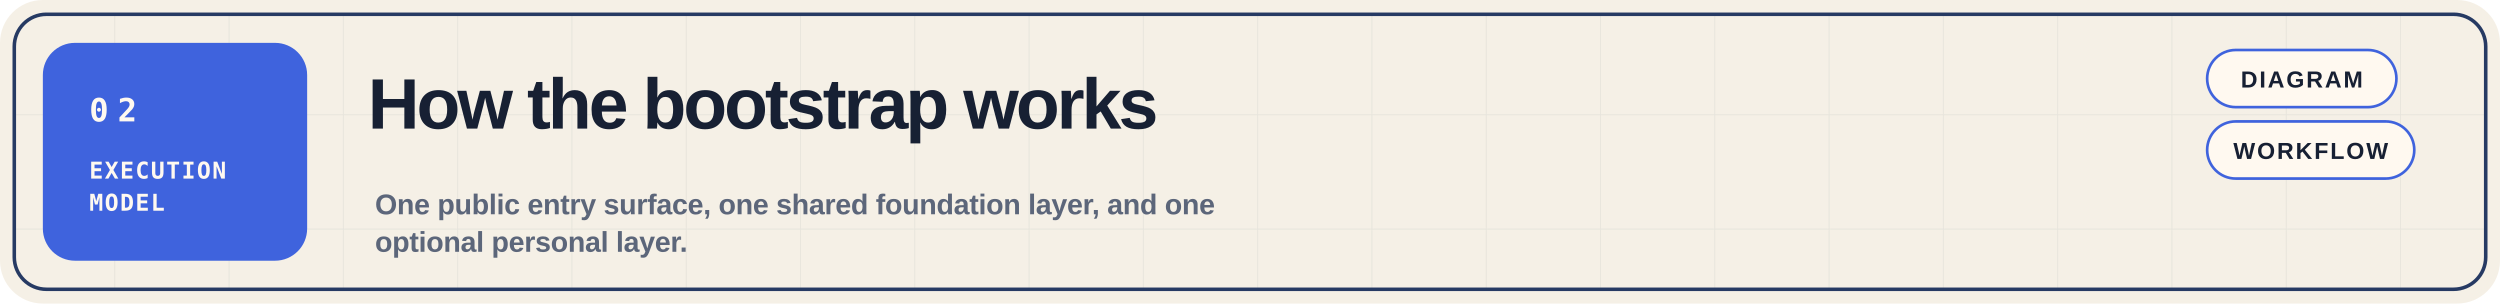
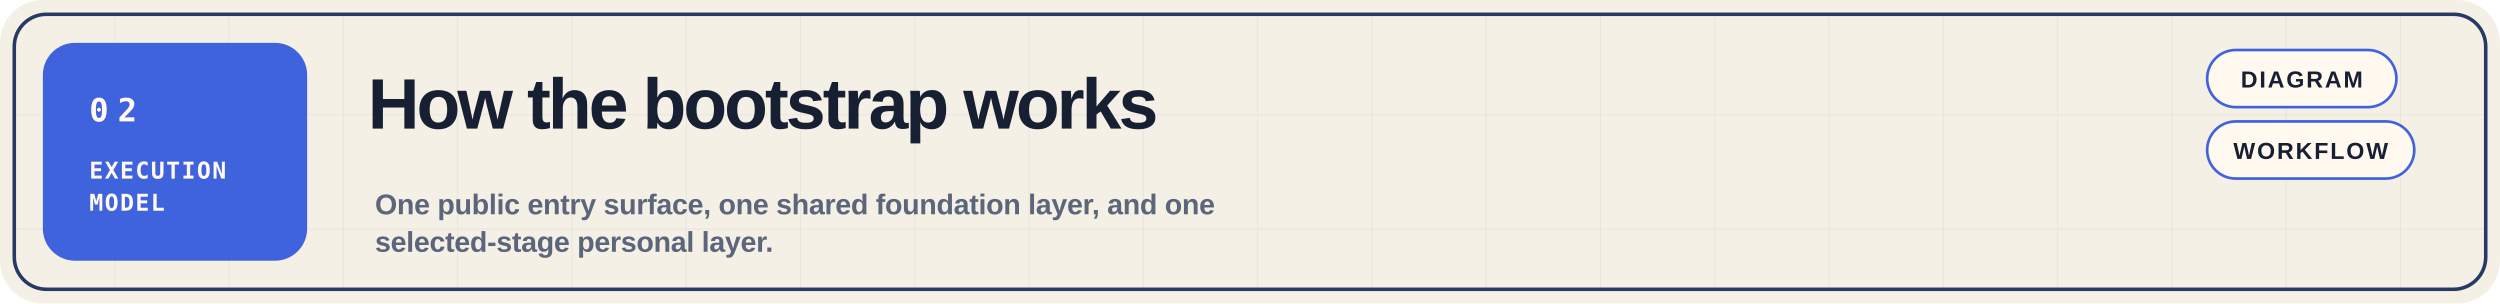
<svg xmlns="http://www.w3.org/2000/svg" width="1400" height="170" viewBox="0 0 1400 170" fill="none" role="img" aria-label="How the bootstrap works">
  <defs>
    <pattern id="grid-root-bootstrap-overview-svg" width="64" height="64" patternUnits="userSpaceOnUse">
      <path d="M 64 0 L 0 0 0 64" fill="none" stroke="#263A63" stroke-opacity="0.07" stroke-width="1" />
    </pattern>
  </defs>
  <rect width="1400" height="170" rx="24" fill="#F5F0E6" />
  <rect x="8" y="8" width="1384" height="154" rx="18" fill="url(#grid-root-bootstrap-overview-svg)" stroke="#263A63" stroke-width="2" />
  <rect x="24" y="24" width="148" height="122" rx="18" fill="#3F63DD" />
  <text x="50" y="68" fill="#FFF9F0" font-size="18" font-weight="700" letter-spacing="0.28em" font-family="IBM Plex Mono, SFMono-Regular, Menlo, Consolas, monospace">02</text>
  <text x="50" y="100" fill="#FFF9F0" font-size="13" font-weight="700" letter-spacing="0.06em" font-family="IBM Plex Mono, SFMono-Regular, Menlo, Consolas, monospace">EXECUTION</text>
  <text x="50" y="118" fill="#FFF9F0" font-size="13" font-weight="700" letter-spacing="0.06em" font-family="IBM Plex Mono, SFMono-Regular, Menlo, Consolas, monospace">MODEL</text>
  <text x="206" y="72" fill="#172033" font-size="40" font-weight="760" letter-spacing="-0.04em" font-family="IBM Plex Sans, Avenir Next, Segoe UI, Helvetica Neue, Arial, sans-serif">How the bootstrap works</text>
  <text x="210" y="120" fill="#5C667A" font-size="16" font-weight="600" letter-spacing="-0.01em" font-family="IBM Plex Sans, Avenir Next, Segoe UI, Helvetica Neue, Arial, sans-serif">One public entry surface, one shared foundation layer, and one</text>
-   <text x="210" y="141" fill="#5C667A" font-size="16" font-weight="600" letter-spacing="-0.01em" font-family="IBM Plex Sans, Avenir Next, Segoe UI, Helvetica Neue, Arial, sans-serif">optional personal layer.</text>
+   <text x="210" y="141" fill="#5C667A" font-size="16" font-weight="600" letter-spacing="-0.01em" font-family="IBM Plex Sans, Avenir Next, Segoe UI, Helvetica Neue, Arial, sans-serif">selected-stage personal layer.</text>
  <g transform="translate(1236,28)">
    <rect width="106" height="32" rx="16" fill="#FFF9F0" stroke="#3F63DD" stroke-width="1.5" />
    <text x="53.0" y="21" text-anchor="middle" fill="#172033" font-size="13" font-weight="700" letter-spacing="0.08em" font-family="IBM Plex Sans, Avenir Next, Segoe UI, Helvetica Neue, Arial, sans-serif">DIAGRAM</text>
  </g>
  <g transform="translate(1236,68)">
    <rect width="116" height="32" rx="16" fill="#FFF9F0" stroke="#3F63DD" stroke-width="1.5" />
    <text x="58.0" y="21" text-anchor="middle" fill="#172033" font-size="13" font-weight="700" letter-spacing="0.08em" font-family="IBM Plex Sans, Avenir Next, Segoe UI, Helvetica Neue, Arial, sans-serif">WORKFLOW</text>
  </g>
</svg>
